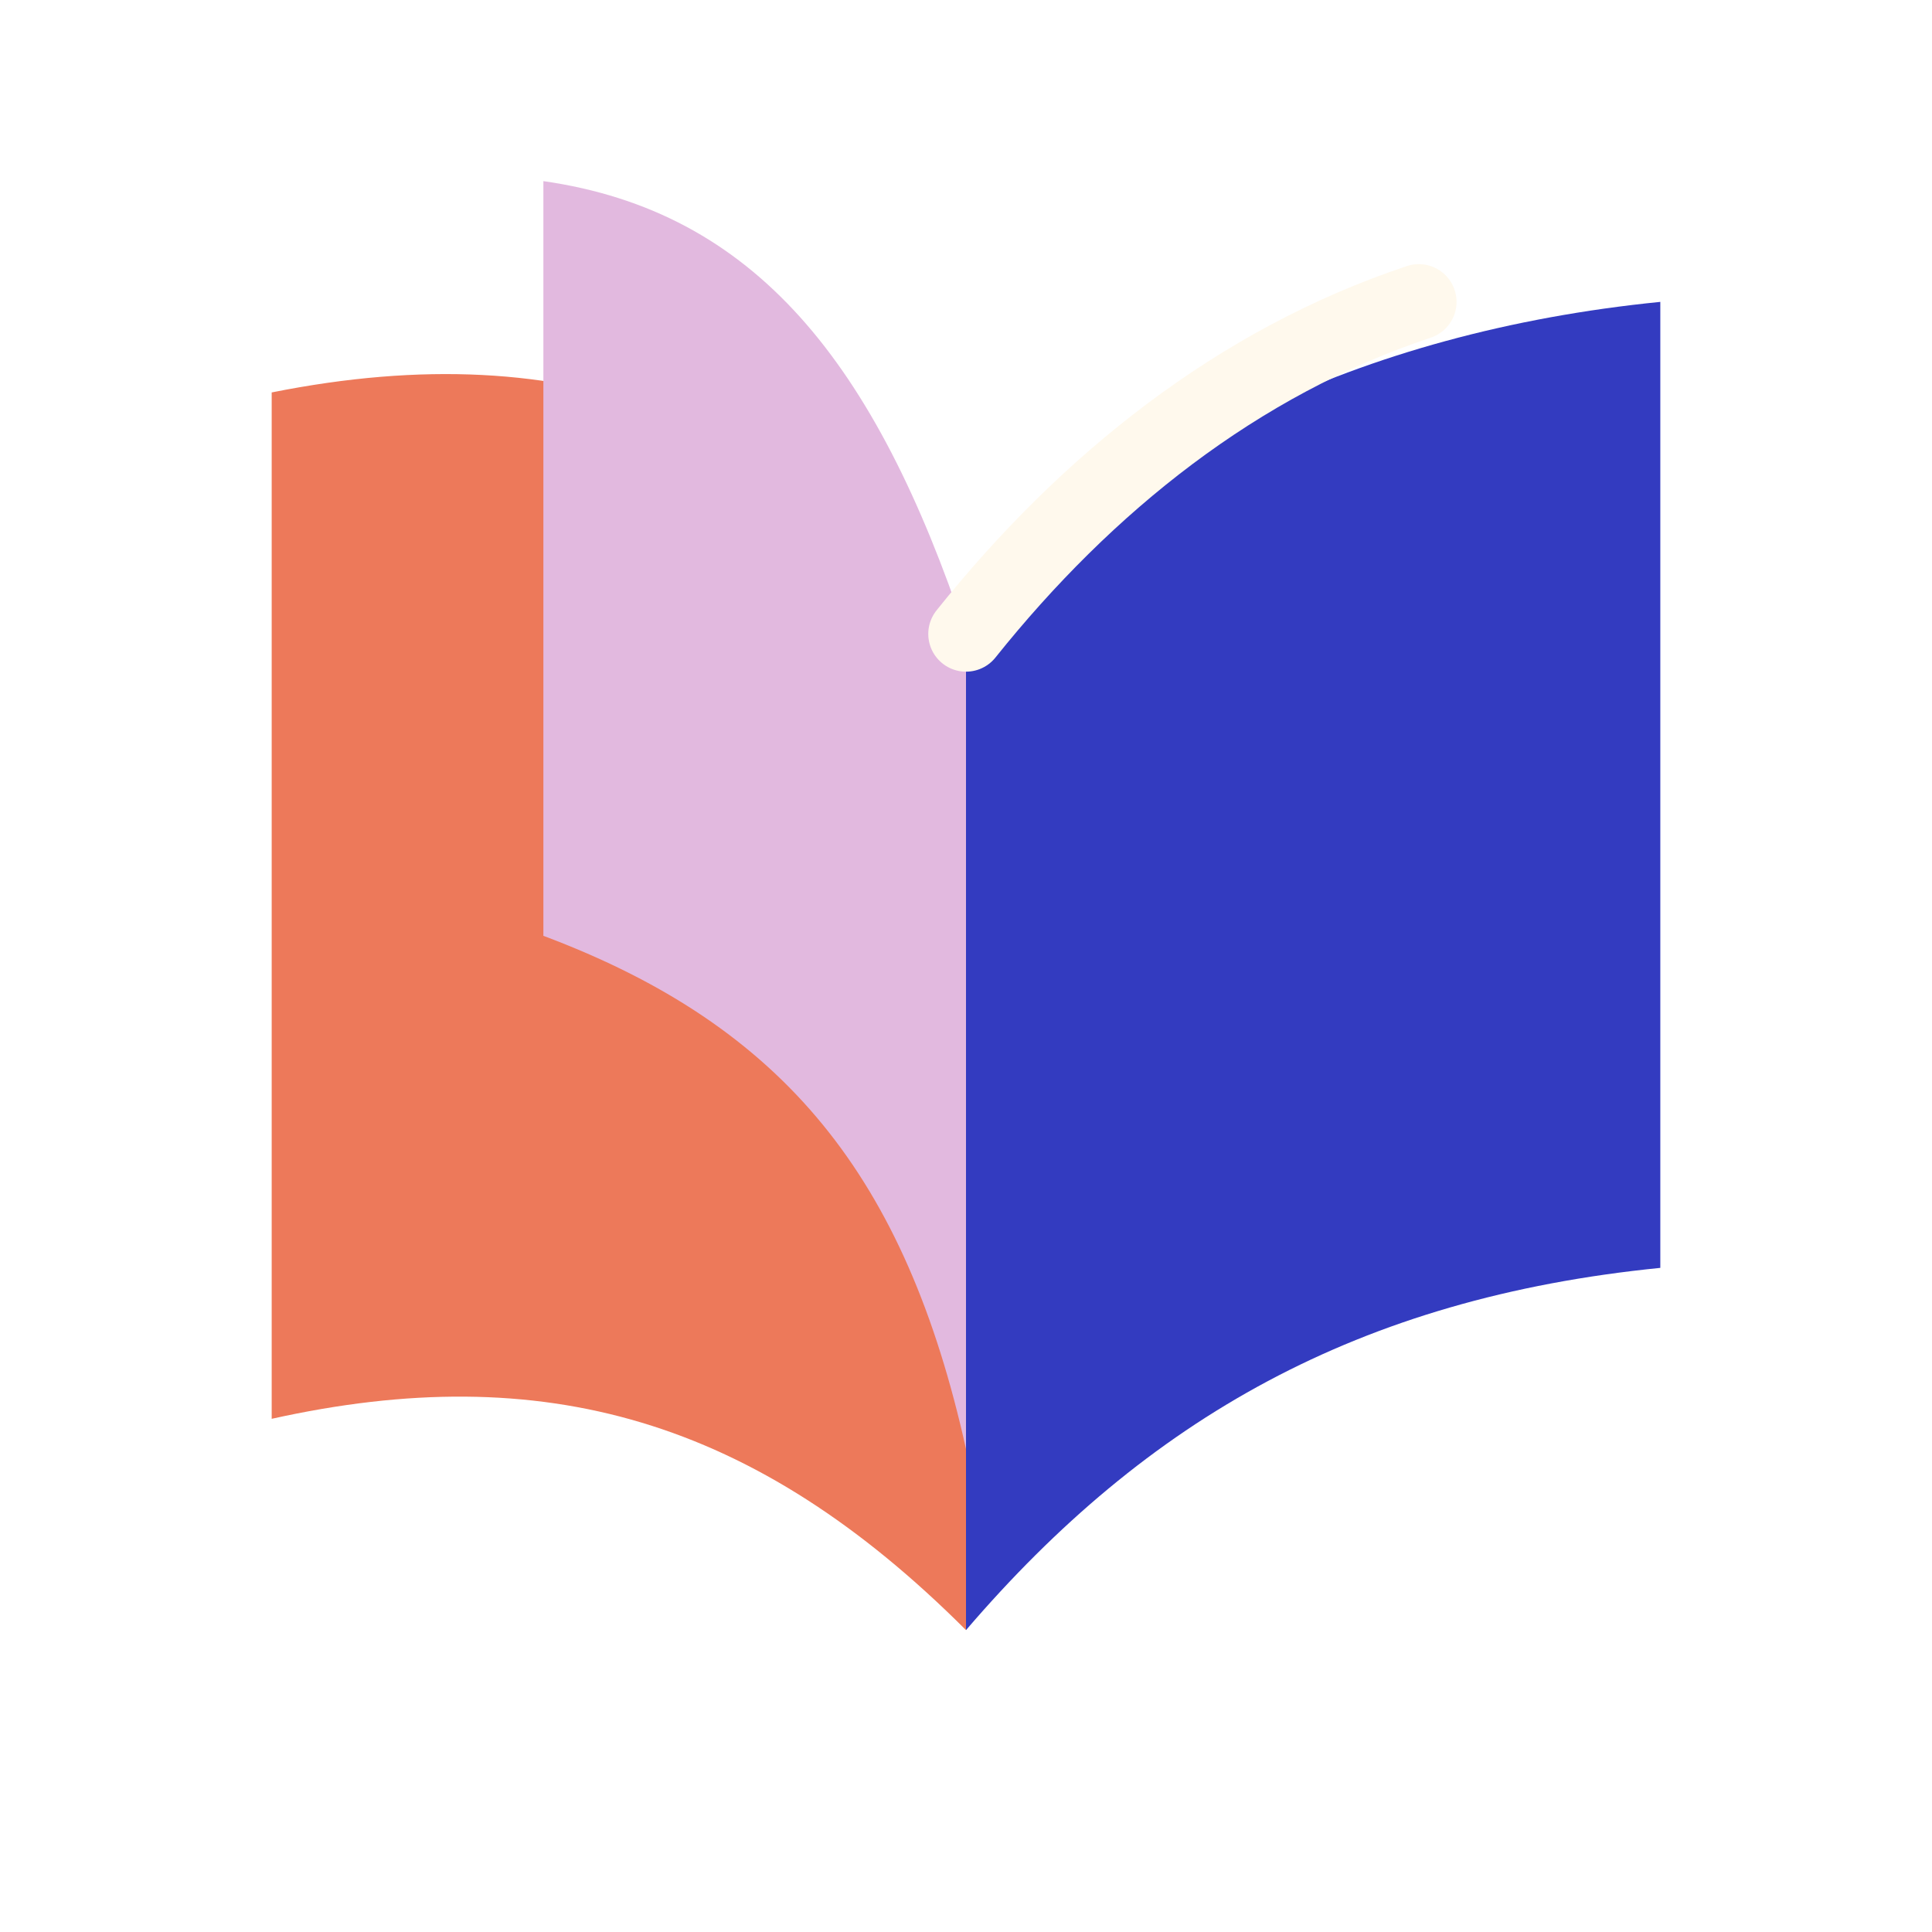
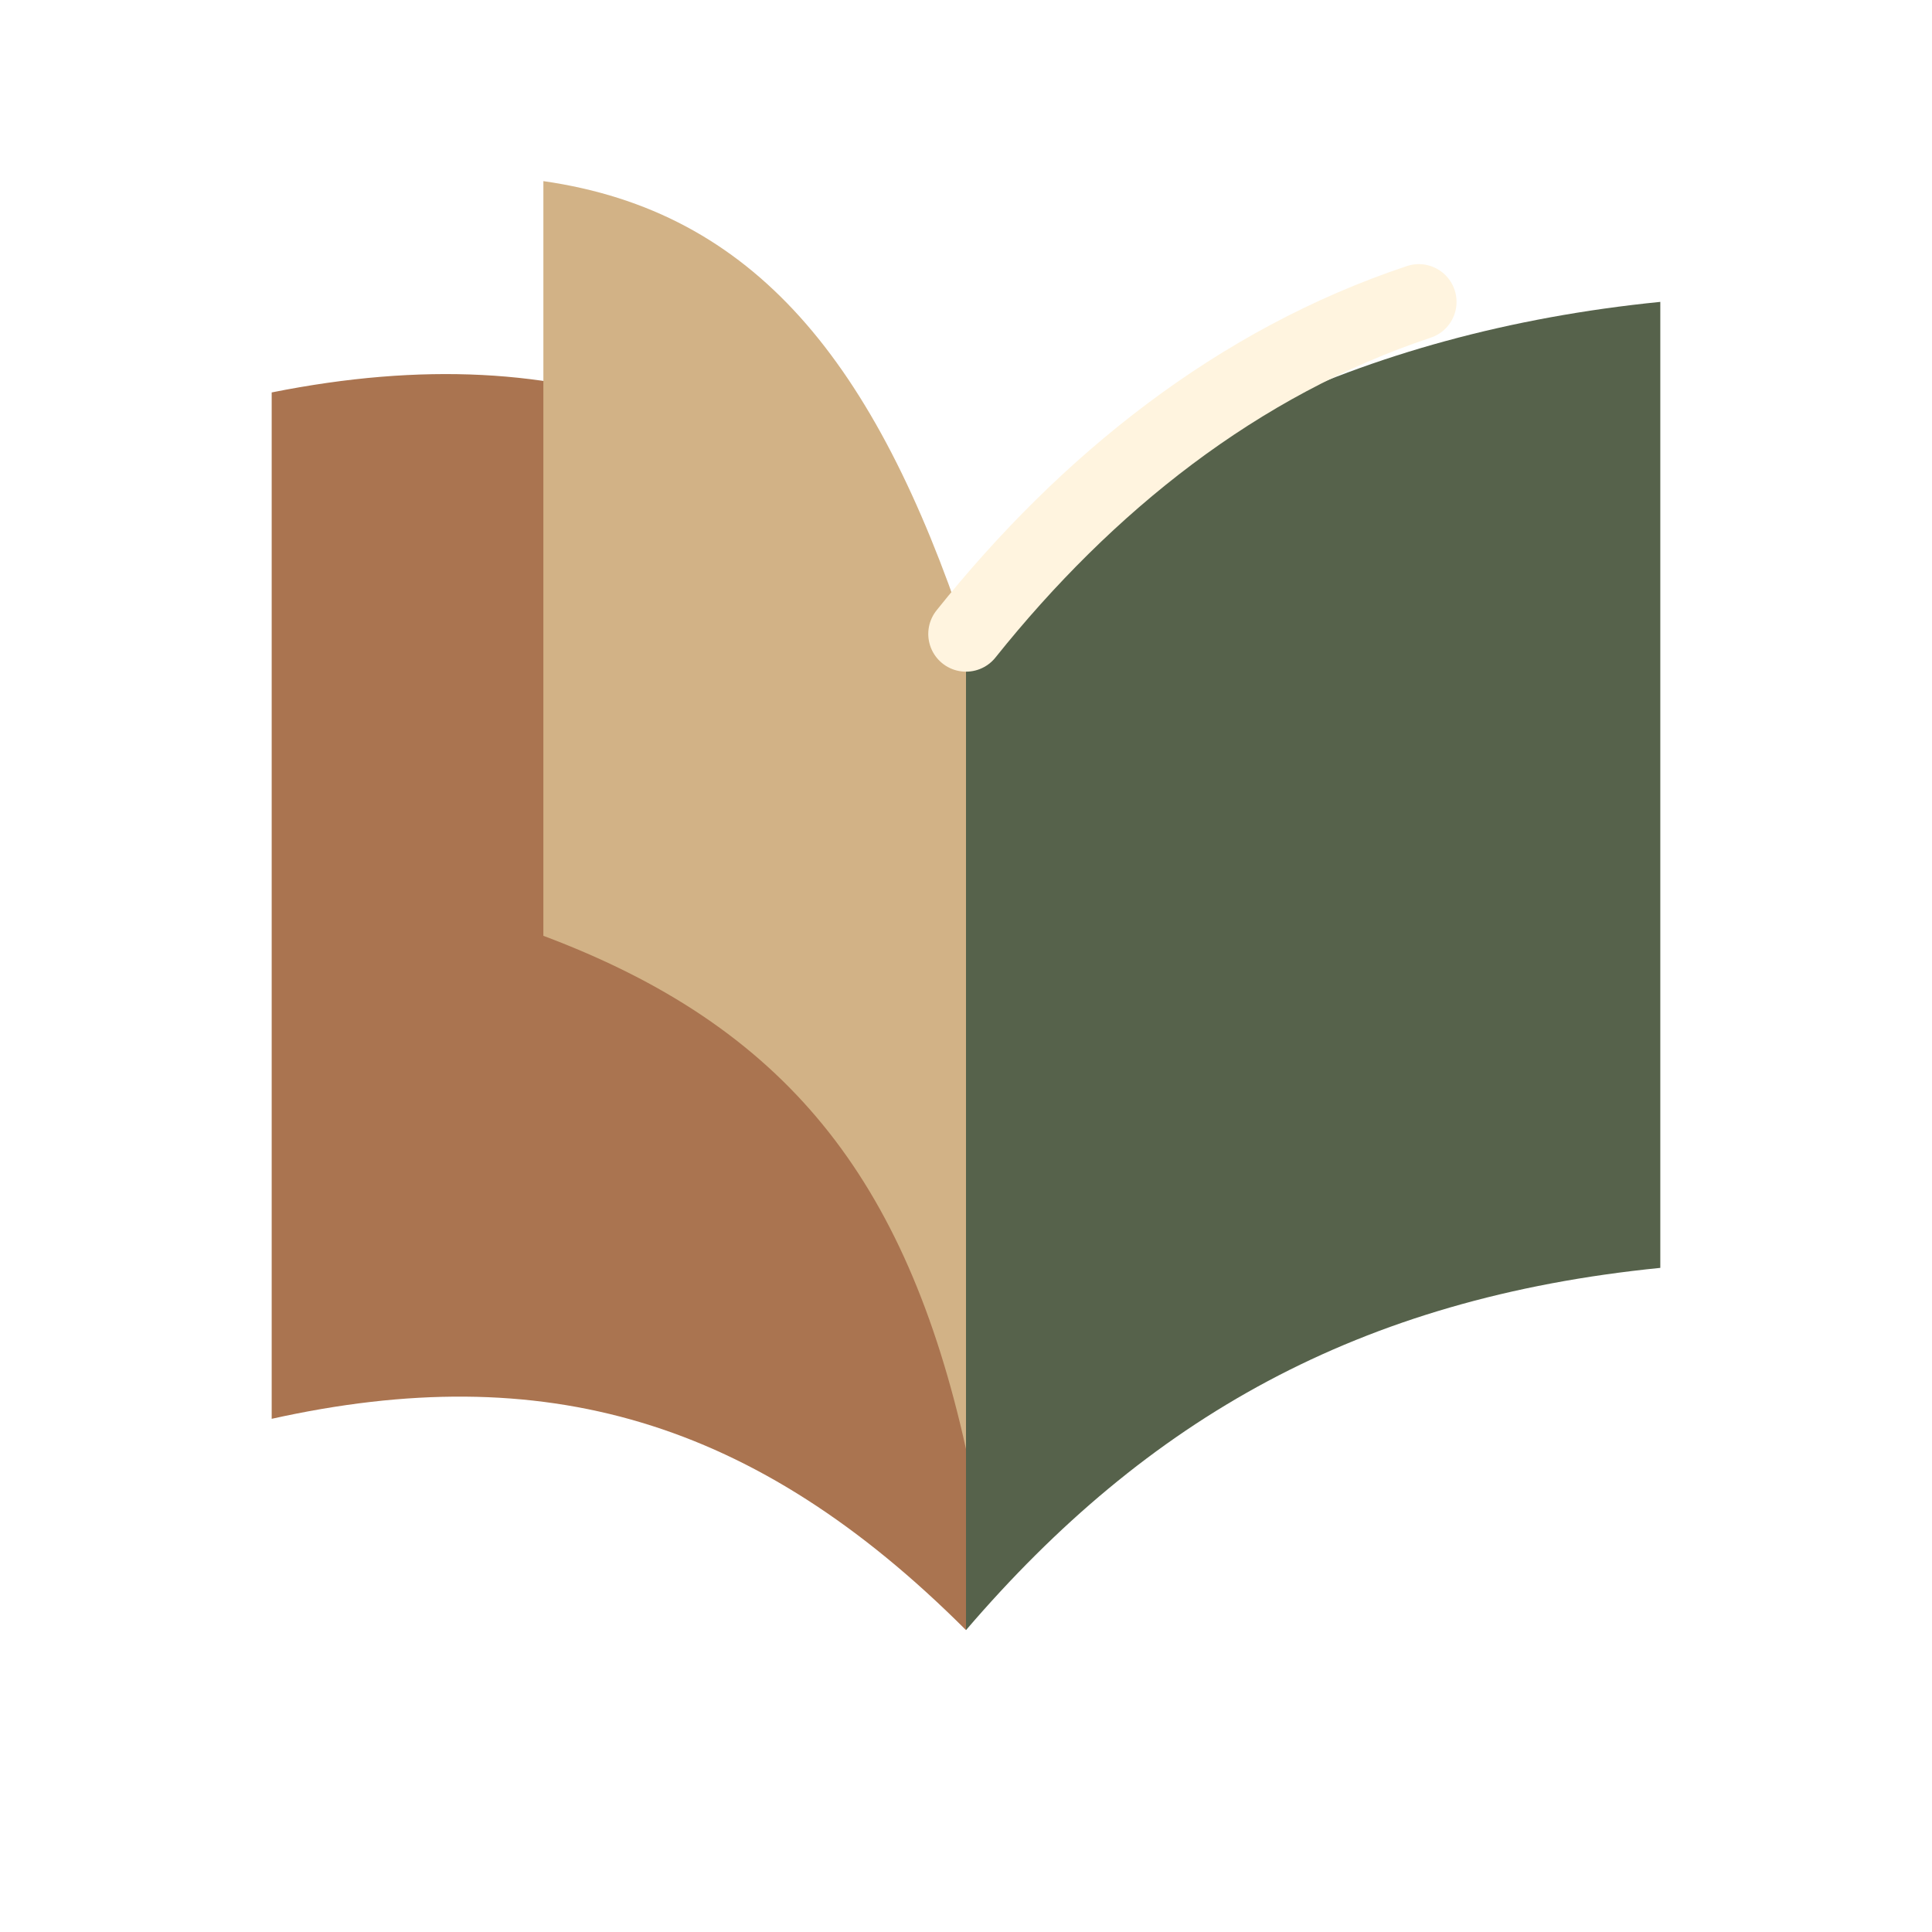
<svg xmlns="http://www.w3.org/2000/svg" viewBox="0 0 64 64">
-   <path d="M9 13c10-2 17 1 23 8v33C25 47 18 45 9 47Z" fill="#ed795a" />
-   <path d="M55 10c-10 1-18 5-23 11v33c6-7 13-11 23-12Z" fill="#333bc0" />
-   <path d="M18 6c7 1 11 6 14 15v27c-2-9-6-14-14-17Z" fill="#e2b9df" />
-   <path d="M32 21c4-5 9-9 15-11" fill="none" stroke="#fff9ed" stroke-width="2.5" stroke-linecap="round" />
+   <path d="M9 13c10-2 17 1 23 8v33C25 47 18 45 9 47Z" fill="#aa7450" />
+   <path d="M55 10c-10 1-18 5-23 11v33c6-7 13-11 23-12Z" fill="#56624b" />
+   <path d="M18 6c7 1 11 6 14 15v27c-2-9-6-14-14-17Z" fill="#d2b286" />
+   <path d="M32 21c4-5 9-9 15-11" fill="none" stroke="#fff4df" stroke-width="2.5" stroke-linecap="round" />
</svg>
